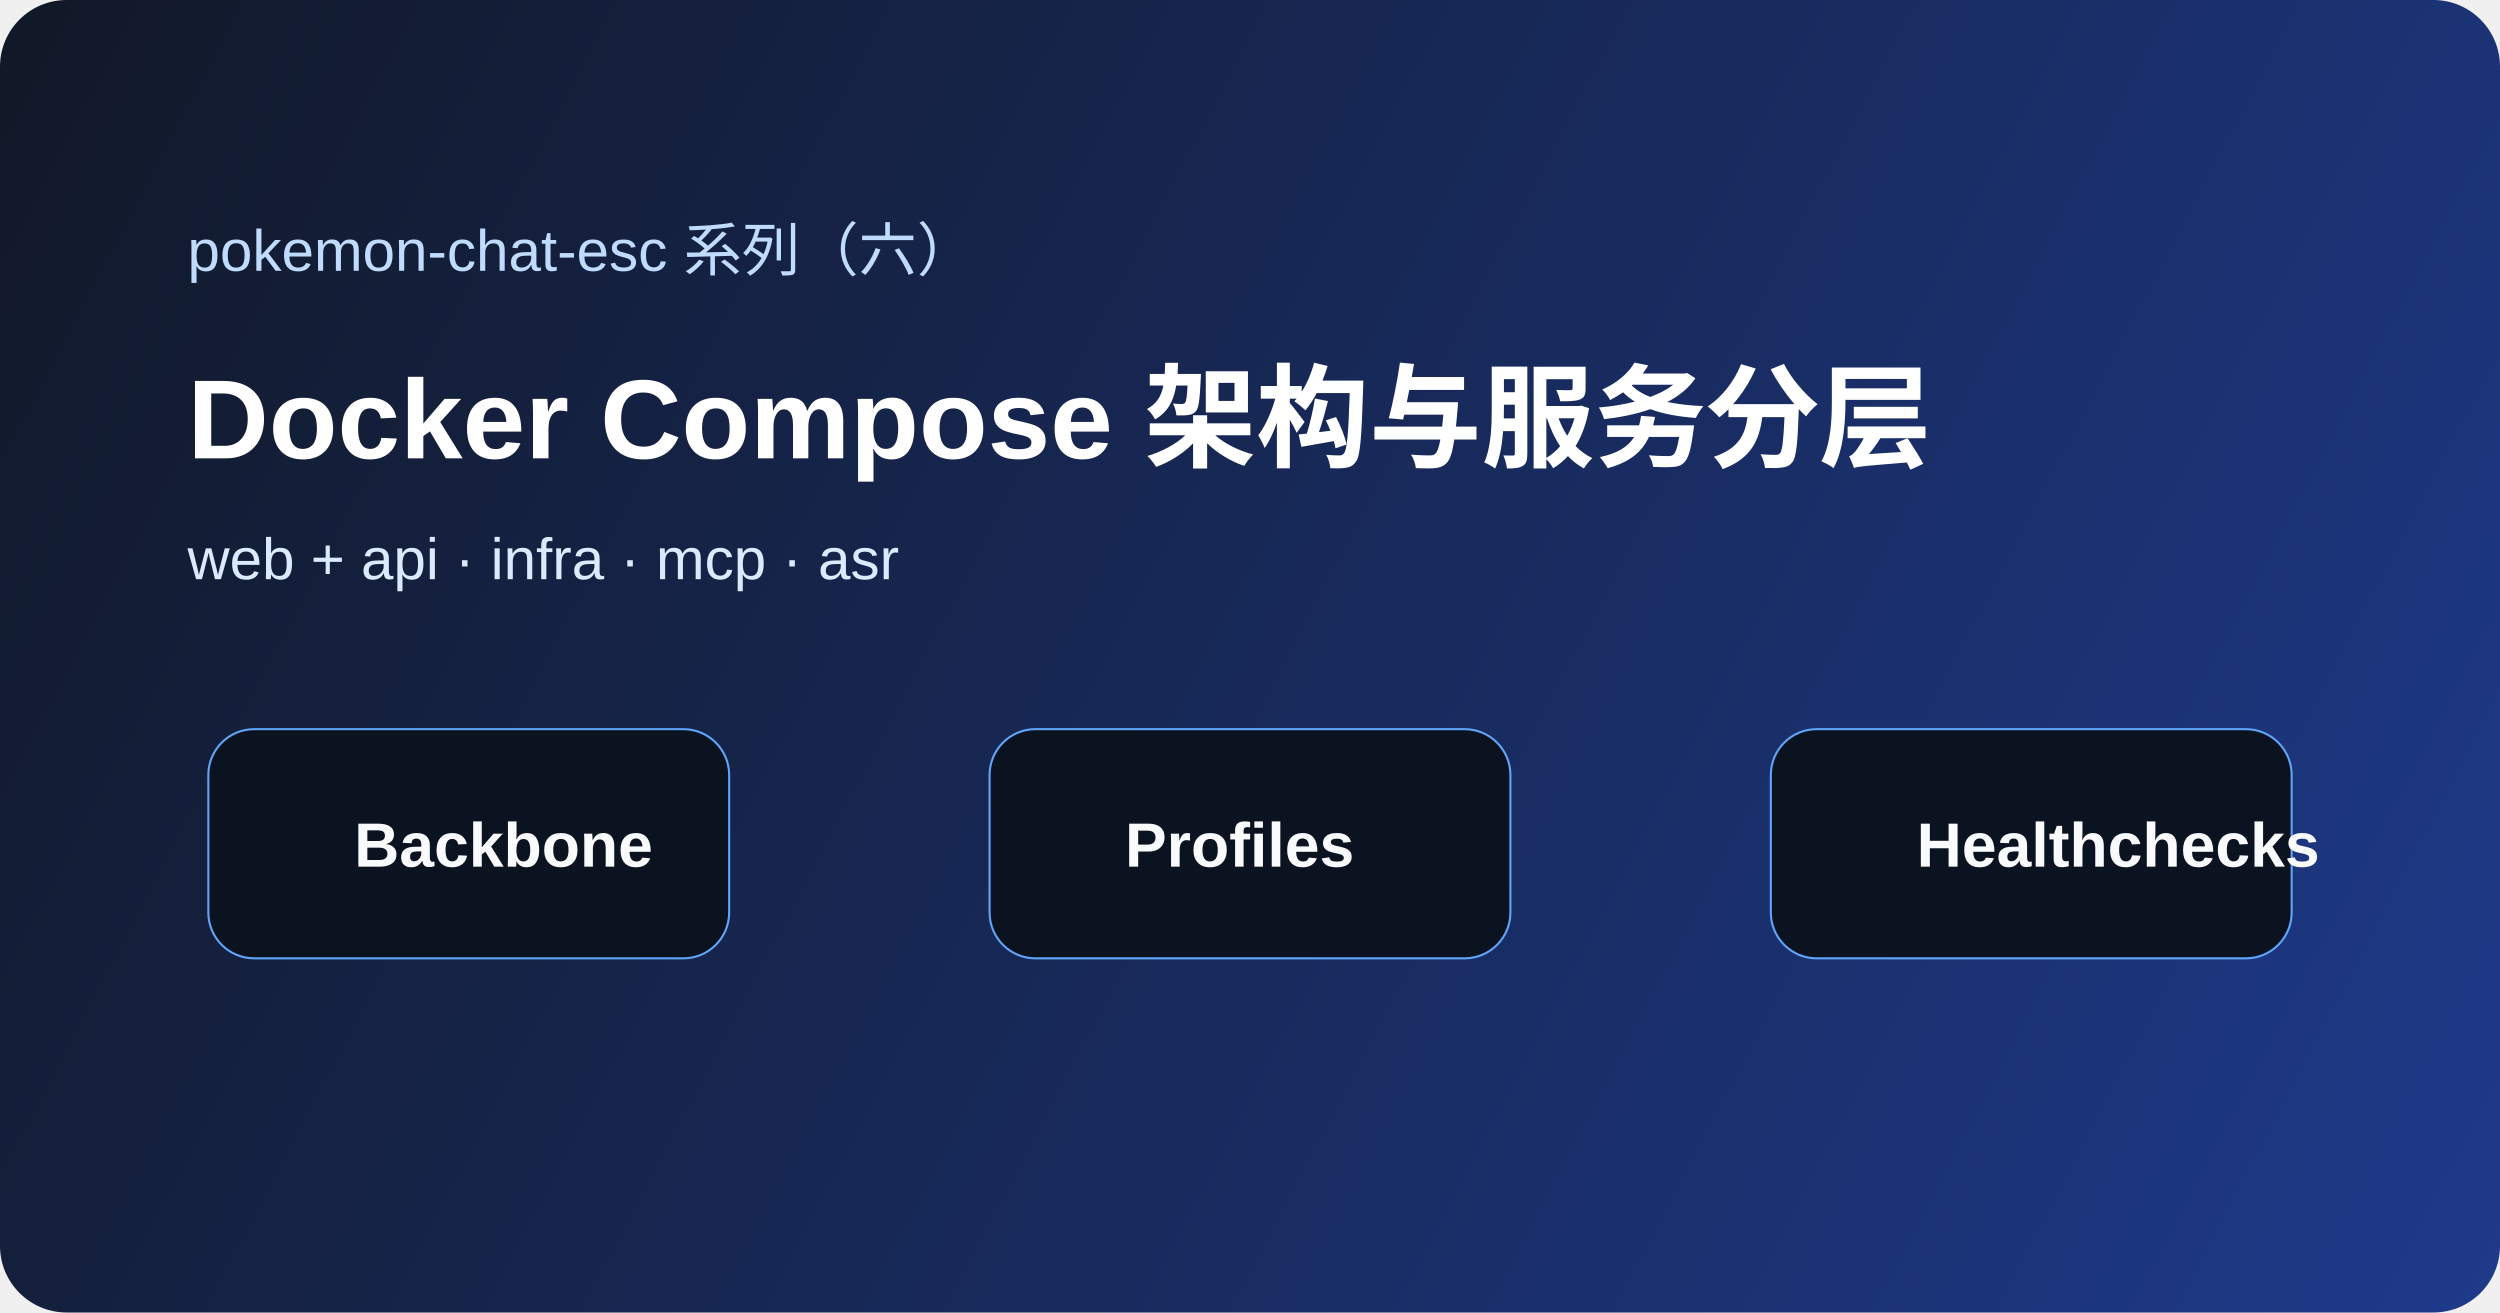
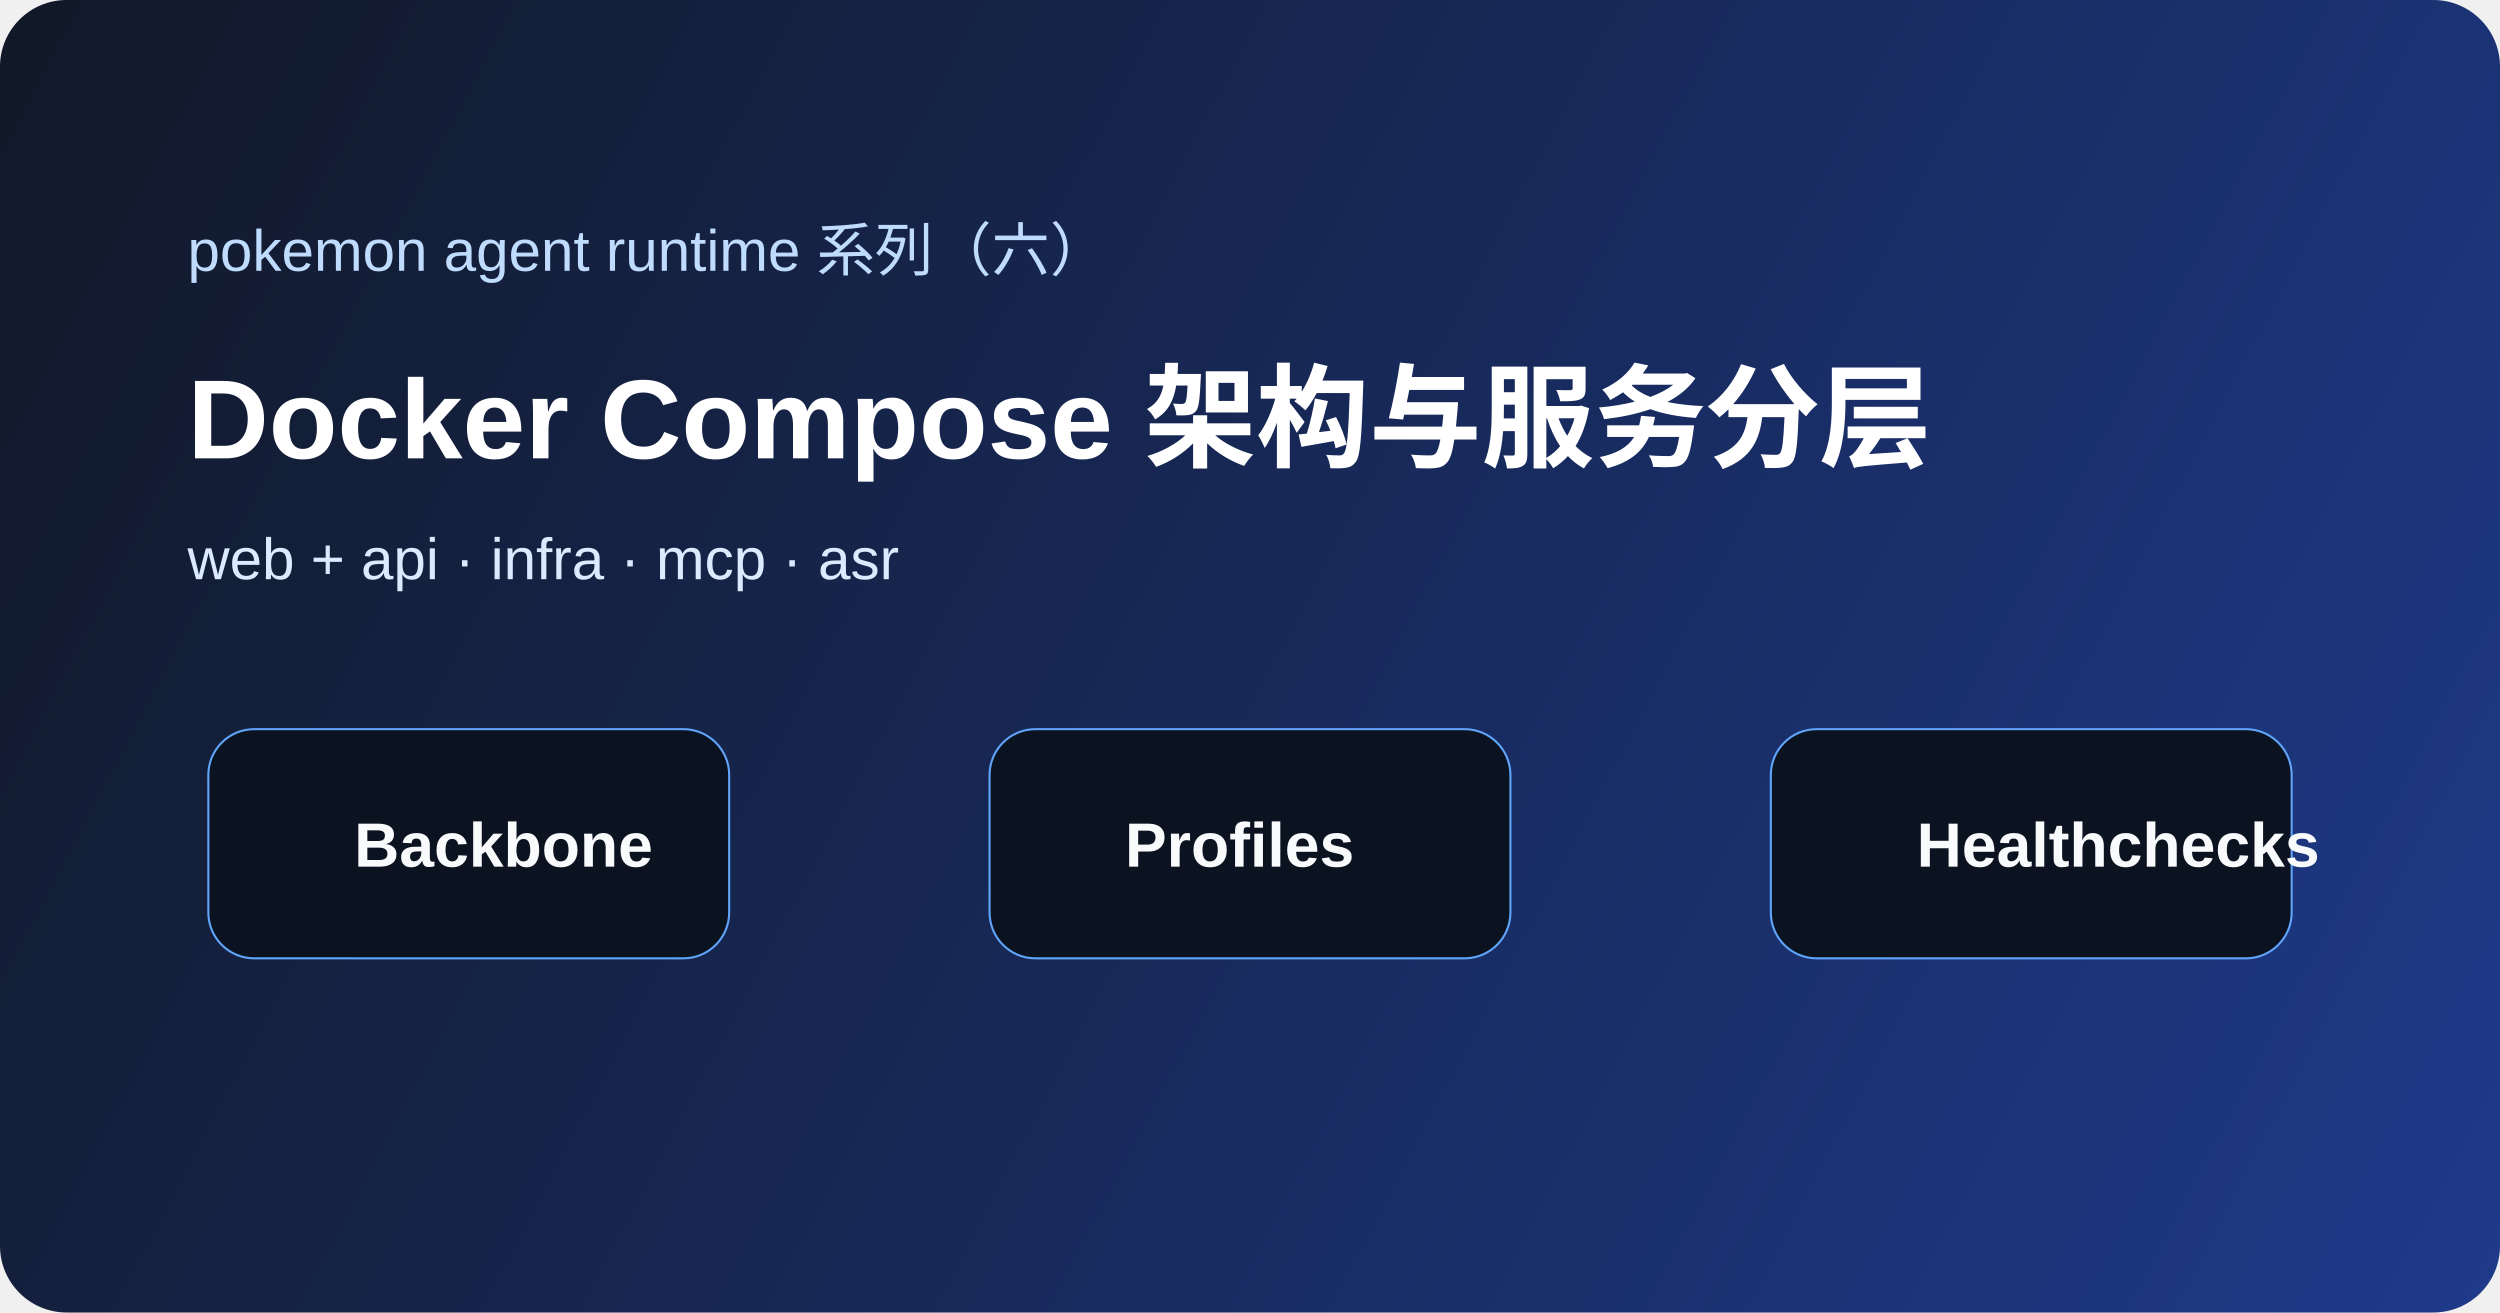
<svg xmlns="http://www.w3.org/2000/svg" width="1200" height="630" viewBox="0 0 1200 630" fill="none">
  <defs>
    <linearGradient id="bg" x1="0" y1="0" x2="1200" y2="630" gradientUnits="userSpaceOnUse">
      <stop stop-color="#111827" />
      <stop offset="1" stop-color="#1E3A8A" />
    </linearGradient>
  </defs>
  <rect width="1200" height="630" rx="32" fill="url(#bg)" />
-   <text x="90" y="130" fill="#BFDBFE" font-size="28" font-family="Arial, sans-serif">pokemon-chat-esc 系列（六）</text>
+   <text x="90" y="130" fill="#BFDBFE" font-size="28" font-family="Arial, sans-serif">pokemon agent runtime 系列（六）</text>
  <text x="90" y="220" fill="white" font-size="54" font-weight="700" font-family="Arial, sans-serif">Docker Compose 架构与服务分层</text>
  <text x="90" y="278" fill="#DBEAFE" font-size="28" font-family="Arial, sans-serif">web + api · infra · mcp · asr</text>
  <rect x="100" y="350" width="250" height="110" rx="22" fill="#0B1220" stroke="#60A5FA" />
  <rect x="475" y="350" width="250" height="110" rx="22" fill="#0B1220" stroke="#60A5FA" />
  <rect x="850" y="350" width="250" height="110" rx="22" fill="#0B1220" stroke="#60A5FA" />
  <text x="170" y="416" fill="#F8FAFC" font-size="30" font-weight="700" font-family="Arial, sans-serif">Backbone</text>
  <text x="540" y="416" fill="#F8FAFC" font-size="30" font-weight="700" font-family="Arial, sans-serif">Profiles</text>
  <text x="920" y="416" fill="#F8FAFC" font-size="30" font-weight="700" font-family="Arial, sans-serif">Healthchecks</text>
</svg>
